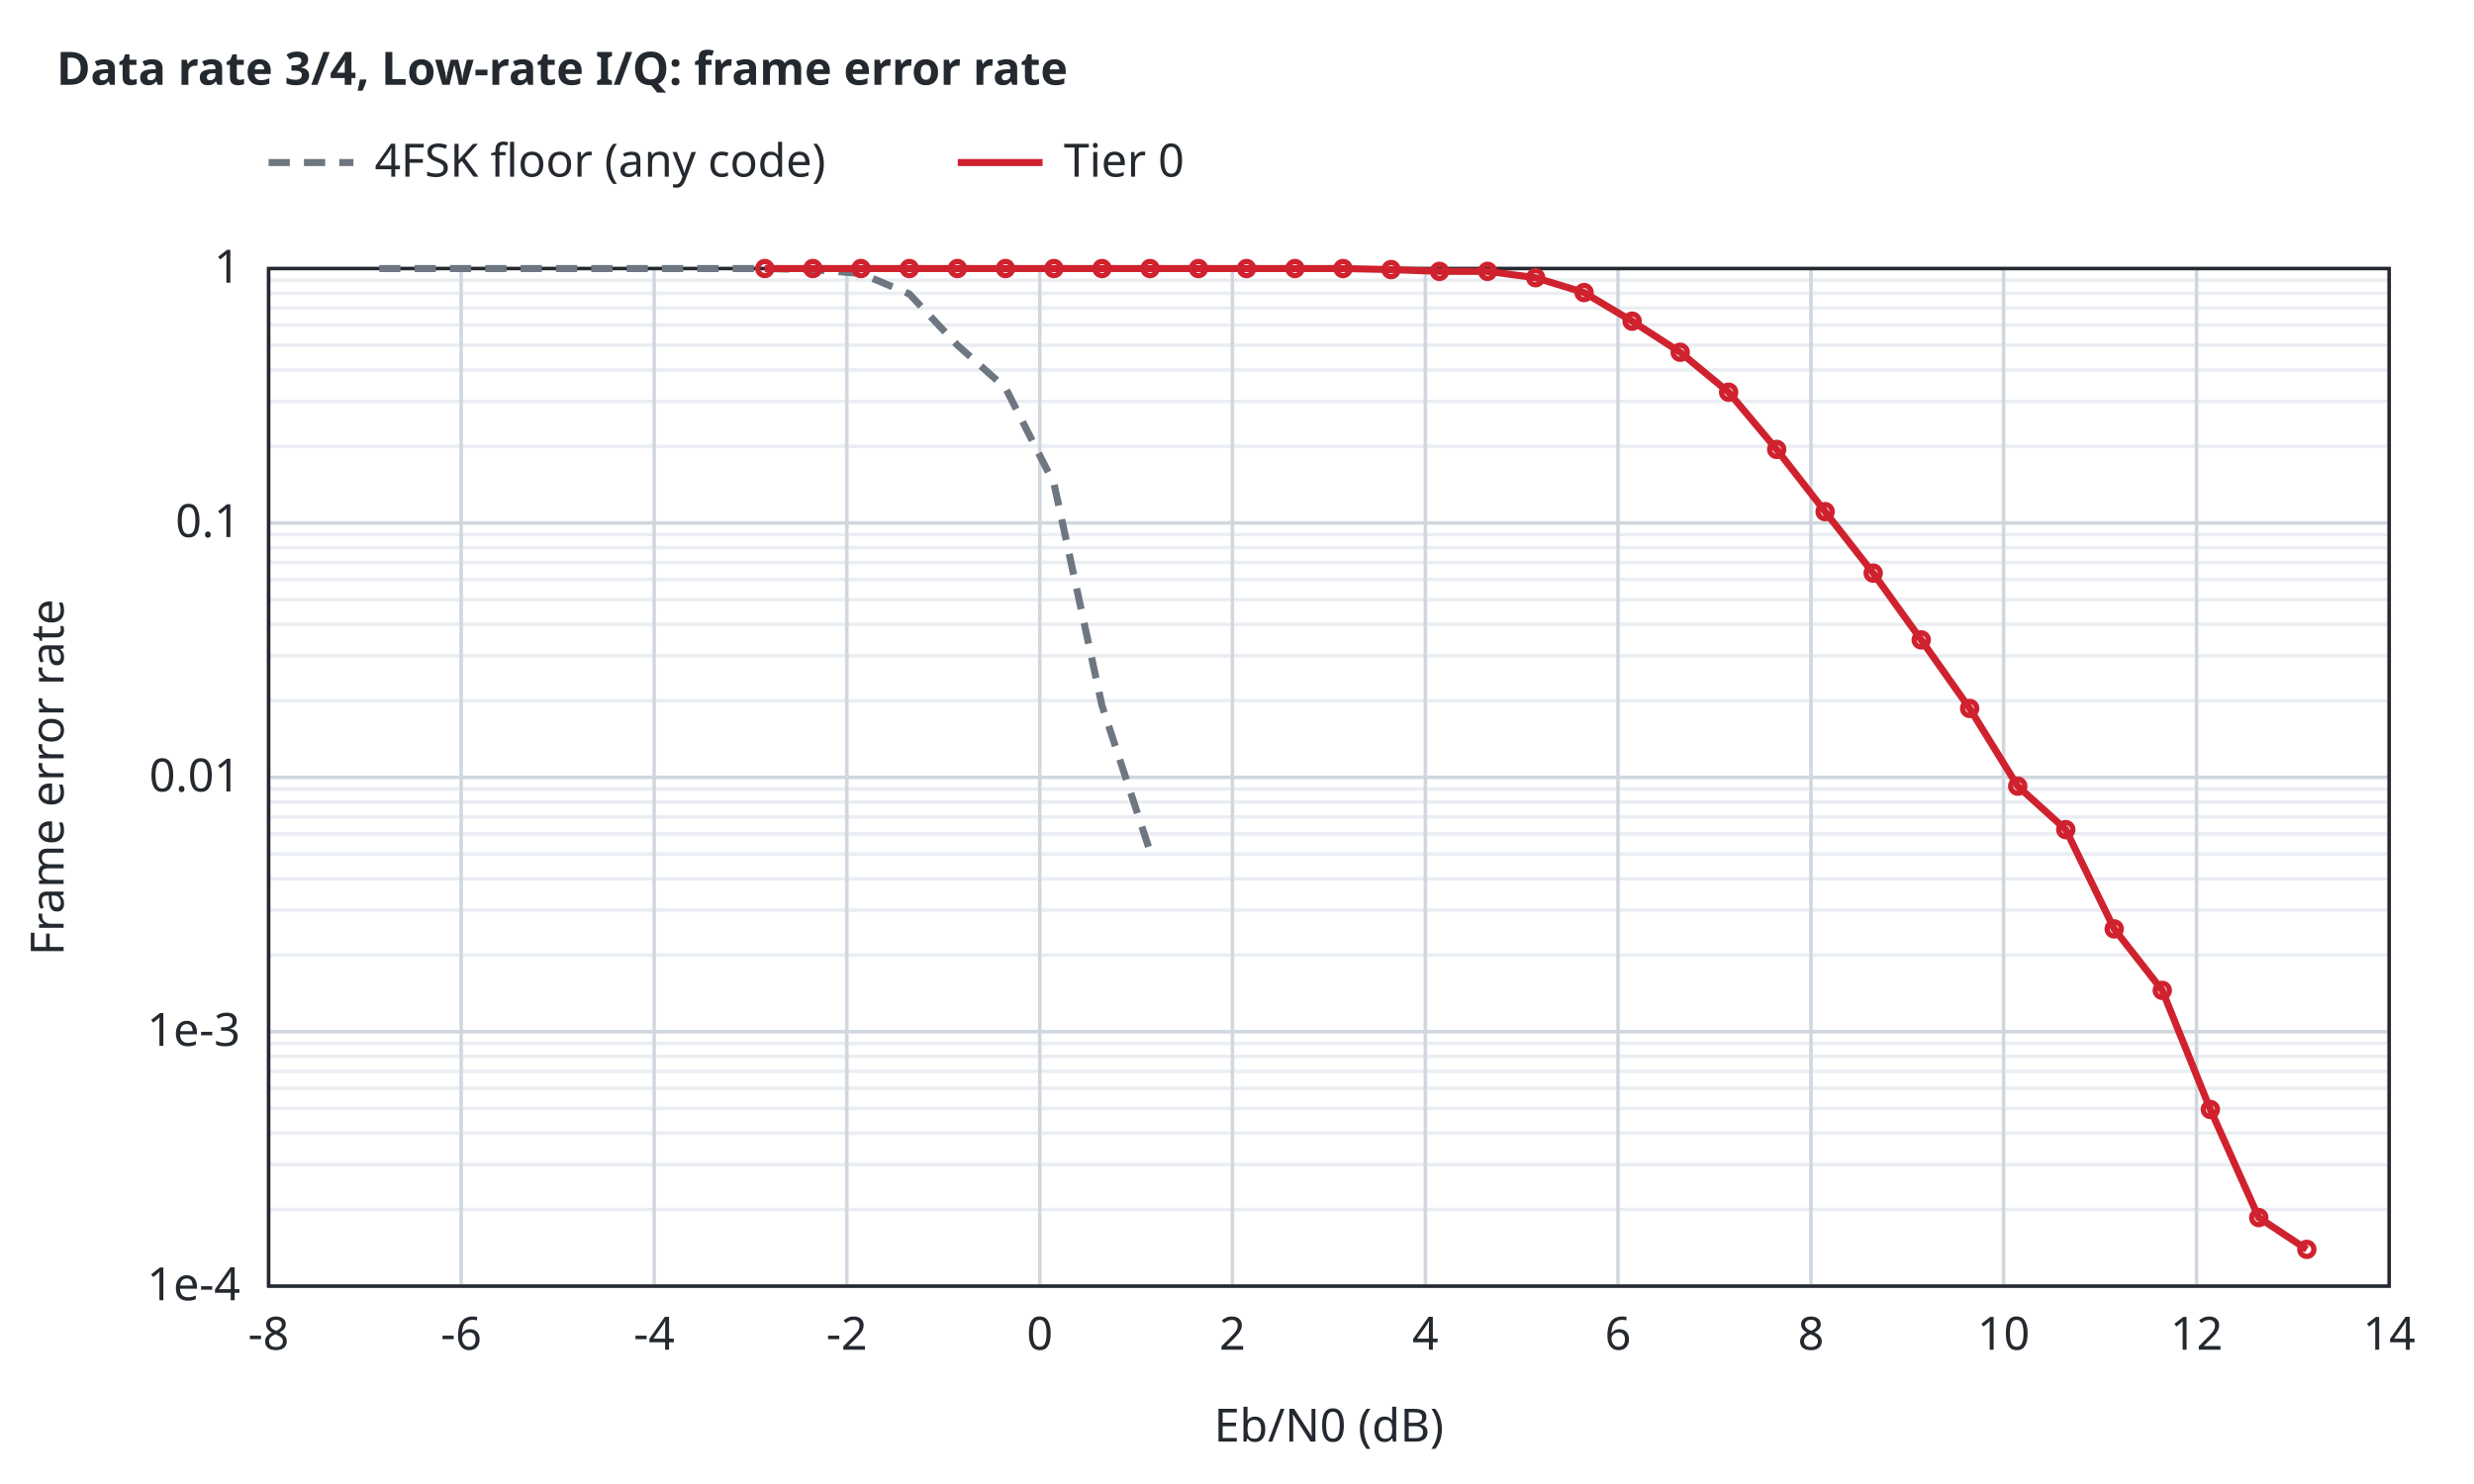
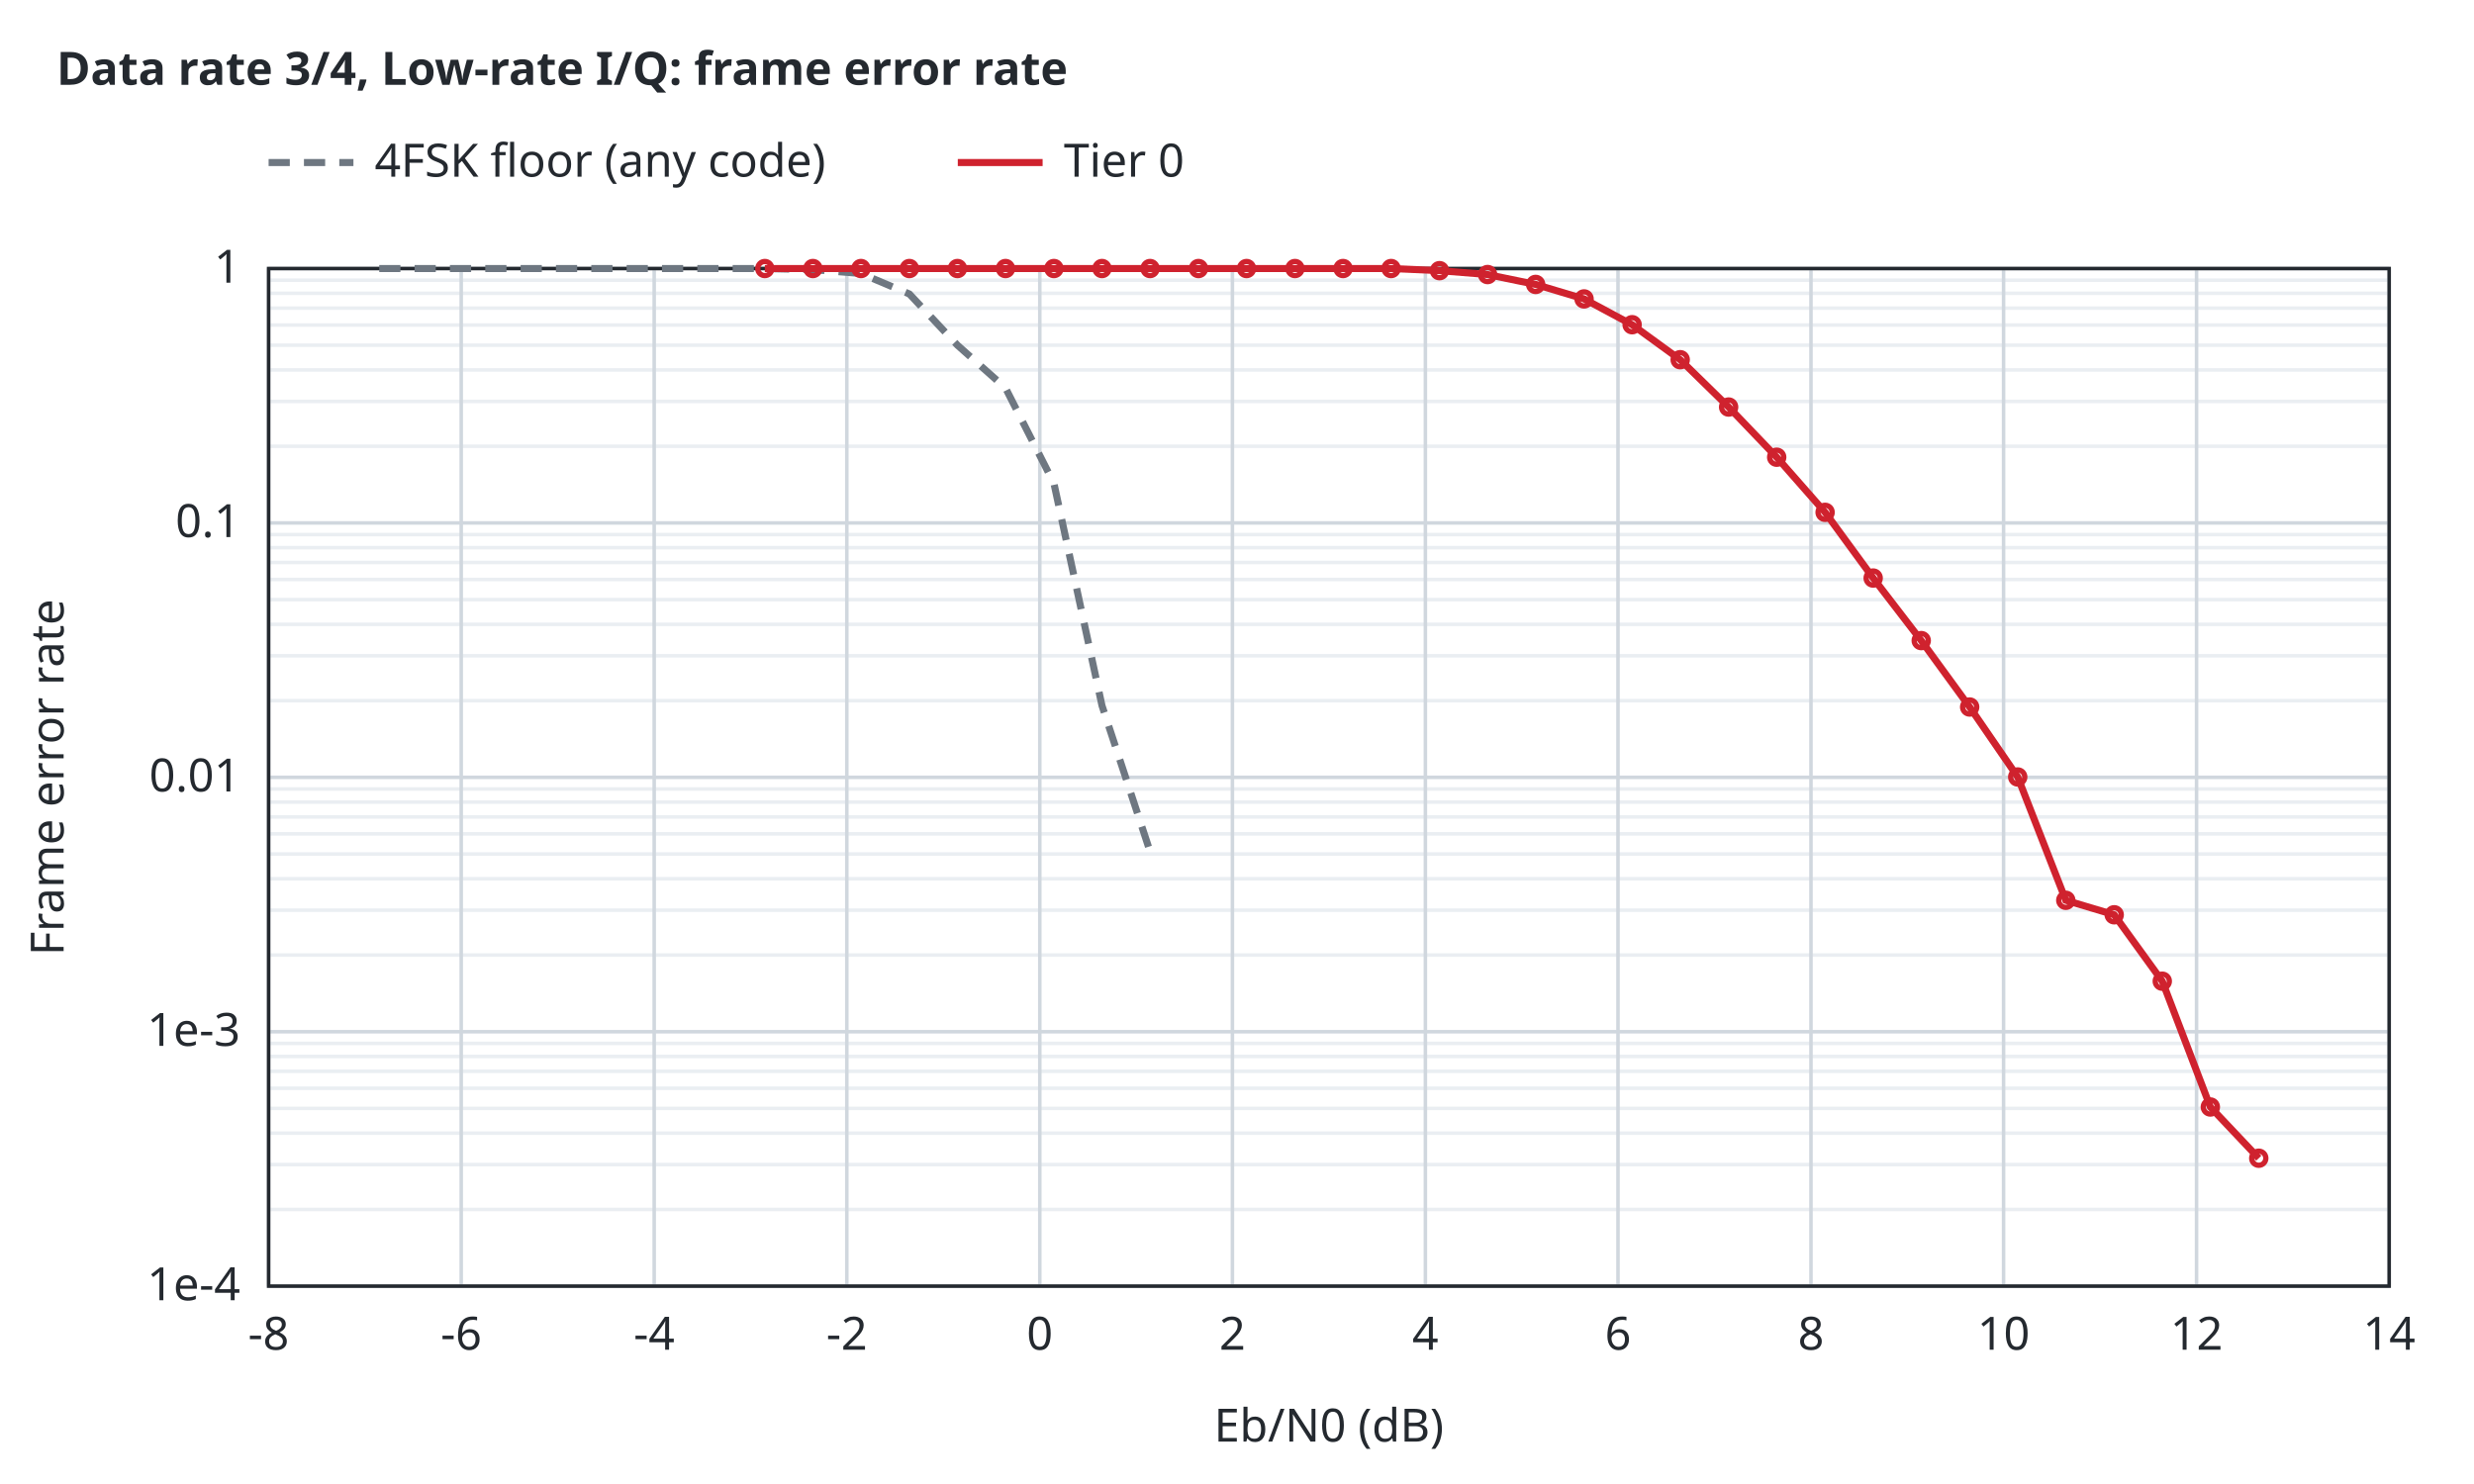
<svg xmlns="http://www.w3.org/2000/svg" width="700" height="420" viewBox="0 0 700 420">
  <style>text{font-family:sans-serif;font-size:13px;fill:#24292f}.t{font-weight:600}.bg{fill:#ffffff}.ax{stroke:#24292f;stroke-width:1;fill:none}.gr{stroke:#d0d7de;stroke-width:1}.mi{stroke:#eaeef2;stroke-width:1}.r0{stroke:#6e7781}.r1{stroke:#bc4c00}.r2{stroke:#8250df}.r3{stroke:#1b7c83}.r4{stroke:#9a6700}.s1{stroke:#cf222e}.s2{stroke:#0969da}.s3{stroke:#1a7f37}.s4{stroke:#9a6700}.q0{fill:#6e7781}.q1{fill:#bc4c00}.q2{fill:#8250df}.f1{fill:#cf222e}.f2{fill:#0969da}.f3{fill:#1a7f37}.f4{fill:#9a6700}.l{fill:none;stroke-width:2}.p{fill:none;stroke-width:1.5}.e{fill:none;stroke-width:1;stroke-opacity:.25}@media (prefers-color-scheme:dark){text{fill:#e6edf3}.bg{fill:#0d1117}.ax{stroke:#8b949e}.gr{stroke:#30363d}.mi{stroke:#21262d}.r0{stroke:#8b949e}.r1{stroke:#f0883e}.r2{stroke:#d2a8ff}.r3{stroke:#39c5cf}.r4{stroke:#d29922}.s1{stroke:#ff7b72}.s2{stroke:#58a6ff}.s3{stroke:#3fb950}.s4{stroke:#d29922}.q0{fill:#8b949e}.q1{fill:#f0883e}.q2{fill:#d2a8ff}.f1{fill:#ff7b72}.f2{fill:#58a6ff}.f3{fill:#3fb950}.f4{fill:#d29922}}</style>
  <rect class="bg" width="100%" height="100%" />
  <text class="t" x="16" y="24">Data rate 3/4, Low-rate I/Q: frame error rate</text>
  <line class="mi" x1="76.0" y1="342.3" x2="676.0" y2="342.3" />
  <line class="mi" x1="76.0" y1="329.6" x2="676.0" y2="329.6" />
  <line class="mi" x1="76.0" y1="320.7" x2="676.0" y2="320.7" />
  <line class="mi" x1="76.0" y1="313.7" x2="676.0" y2="313.7" />
  <line class="mi" x1="76.0" y1="308.0" x2="676.0" y2="308.0" />
  <line class="mi" x1="76.0" y1="303.2" x2="676.0" y2="303.2" />
  <line class="mi" x1="76.0" y1="299.0" x2="676.0" y2="299.0" />
  <line class="mi" x1="76.0" y1="295.3" x2="676.0" y2="295.3" />
  <line class="mi" x1="76.0" y1="270.3" x2="676.0" y2="270.3" />
  <line class="mi" x1="76.0" y1="257.6" x2="676.0" y2="257.6" />
  <line class="mi" x1="76.0" y1="248.7" x2="676.0" y2="248.7" />
  <line class="mi" x1="76.0" y1="241.7" x2="676.0" y2="241.7" />
  <line class="mi" x1="76.0" y1="236.0" x2="676.0" y2="236.0" />
  <line class="mi" x1="76.0" y1="231.2" x2="676.0" y2="231.2" />
  <line class="mi" x1="76.0" y1="227.0" x2="676.0" y2="227.0" />
  <line class="mi" x1="76.0" y1="223.3" x2="676.0" y2="223.3" />
  <line class="mi" x1="76.0" y1="198.3" x2="676.0" y2="198.3" />
  <line class="mi" x1="76.0" y1="185.6" x2="676.0" y2="185.6" />
  <line class="mi" x1="76.0" y1="176.7" x2="676.0" y2="176.7" />
  <line class="mi" x1="76.0" y1="169.7" x2="676.0" y2="169.7" />
  <line class="mi" x1="76.0" y1="164.0" x2="676.0" y2="164.0" />
  <line class="mi" x1="76.0" y1="159.2" x2="676.0" y2="159.2" />
  <line class="mi" x1="76.0" y1="155.0" x2="676.0" y2="155.0" />
  <line class="mi" x1="76.0" y1="151.3" x2="676.0" y2="151.3" />
  <line class="mi" x1="76.0" y1="126.3" x2="676.0" y2="126.3" />
  <line class="mi" x1="76.0" y1="113.6" x2="676.0" y2="113.6" />
  <line class="mi" x1="76.0" y1="104.7" x2="676.0" y2="104.7" />
  <line class="mi" x1="76.0" y1="97.7" x2="676.0" y2="97.7" />
  <line class="mi" x1="76.0" y1="92.0" x2="676.0" y2="92.0" />
  <line class="mi" x1="76.0" y1="87.2" x2="676.0" y2="87.2" />
  <line class="mi" x1="76.0" y1="83.0" x2="676.0" y2="83.0" />
  <line class="mi" x1="76.0" y1="79.3" x2="676.0" y2="79.3" />
  <line class="gr" x1="76.0" y1="364.0" x2="76.0" y2="76.0" />
  <text x="76.0" y="382.0" text-anchor="middle">-8</text>
  <line class="gr" x1="130.5" y1="364.0" x2="130.5" y2="76.0" />
  <text x="130.5" y="382.0" text-anchor="middle">-6</text>
  <line class="gr" x1="185.1" y1="364.0" x2="185.1" y2="76.0" />
  <text x="185.1" y="382.0" text-anchor="middle">-4</text>
  <line class="gr" x1="239.6" y1="364.0" x2="239.6" y2="76.0" />
  <text x="239.6" y="382.0" text-anchor="middle">-2</text>
  <line class="gr" x1="294.2" y1="364.0" x2="294.2" y2="76.0" />
  <text x="294.2" y="382.0" text-anchor="middle">0</text>
  <line class="gr" x1="348.7" y1="364.0" x2="348.7" y2="76.0" />
  <text x="348.7" y="382.0" text-anchor="middle">2</text>
  <line class="gr" x1="403.3" y1="364.0" x2="403.3" y2="76.0" />
  <text x="403.3" y="382.0" text-anchor="middle">4</text>
  <line class="gr" x1="457.8" y1="364.0" x2="457.8" y2="76.0" />
  <text x="457.8" y="382.0" text-anchor="middle">6</text>
  <line class="gr" x1="512.4" y1="364.0" x2="512.4" y2="76.0" />
  <text x="512.4" y="382.0" text-anchor="middle">8</text>
  <line class="gr" x1="566.9" y1="364.0" x2="566.9" y2="76.0" />
  <text x="566.9" y="382.0" text-anchor="middle">10</text>
  <line class="gr" x1="621.5" y1="364.0" x2="621.5" y2="76.0" />
  <text x="621.5" y="382.0" text-anchor="middle">12</text>
  <line class="gr" x1="676.0" y1="364.0" x2="676.0" y2="76.0" />
  <text x="676.0" y="382.0" text-anchor="middle">14</text>
  <line class="gr" x1="76.0" y1="364.0" x2="676.0" y2="364.0" />
  <text x="68.0" y="368.0" text-anchor="end">1e-4</text>
  <line class="gr" x1="76.0" y1="292.0" x2="676.0" y2="292.0" />
  <text x="68.0" y="296.0" text-anchor="end">1e-3</text>
  <line class="gr" x1="76.0" y1="220.0" x2="676.0" y2="220.0" />
  <text x="68.0" y="224.0" text-anchor="end">0.01</text>
  <line class="gr" x1="76.0" y1="148.0" x2="676.0" y2="148.0" />
  <text x="68.0" y="152.0" text-anchor="end">0.1</text>
  <line class="gr" x1="76.0" y1="76.0" x2="676.0" y2="76.0" />
  <text x="68.0" y="80.0" text-anchor="end">1</text>
  <rect class="ax" x="76.0" y="76.0" width="600.0" height="288.0" />
  <text x="376.0" y="408.0" text-anchor="middle">Eb/N0 (dB)</text>
  <text x="18" y="220.0" text-anchor="middle" transform="rotate(-90 18 220.0)">Frame error rate</text>
  <path class="l r0" stroke-dasharray="6 4" d="M107.3,76.0 L120.9,76.0 L134.5,76.0 L148.2,76.0 L161.8,76.0 L175.4,76.0 L189.1,76.0 L202.7,76.0 L216.3,76.0 L230.0,76.3 L243.6,77.4 L257.3,83.2 L270.9,97.7 L284.5,109.8 L298.2,136.8 L311.8,199.7 L325.4,241.0" />
-   <path class="l s1" d="M216.4,76.0 L230.0,76.0 L243.6,76.0 L257.3,76.0 L270.9,76.0 L284.5,76.0 L298.2,76.0 L311.8,76.0 L325.4,76.0 L339.1,76.0 L352.7,76.0 L366.4,76.0 L380.0,76.0 L393.6,76.3 L407.3,76.8 L420.9,76.8 L434.5,78.6 L448.2,82.8 L461.8,90.9 L475.4,99.7 L489.1,111.0 L502.7,127.2 L516.4,144.8 L530.0,162.2 L543.6,181.1 L557.3,200.5 L570.9,222.5 L584.5,234.8 L598.2,262.9 L611.8,280.3 L625.4,314.0 L639.1,344.6 L652.7,353.6" />
+   <path class="l s1" d="M216.4,76.0 L230.0,76.0 L243.6,76.0 L257.3,76.0 L270.9,76.0 L284.5,76.0 L298.2,76.0 L311.8,76.0 L325.4,76.0 L339.1,76.0 L352.7,76.0 L366.4,76.0 L380.0,76.0 L393.6,76.0 L407.3,76.6 L420.9,77.7 L434.5,80.5 L448.2,84.6 L461.8,91.9 L475.4,101.8 L489.1,115.2 L502.7,129.4 L516.4,145.0 L530.0,163.6 L543.6,181.3 L557.3,200.1 L570.9,219.9 L584.5,254.8 L598.2,258.9 L611.8,277.7 L625.4,313.3 L639.1,327.8" />
  <circle class="p s1" cx="216.4" cy="76.0" r="2" />
  <circle class="p s1" cx="230.0" cy="76.0" r="2" />
  <circle class="p s1" cx="243.6" cy="76.0" r="2" />
  <circle class="p s1" cx="257.3" cy="76.0" r="2" />
  <circle class="p s1" cx="270.9" cy="76.0" r="2" />
  <circle class="p s1" cx="284.5" cy="76.0" r="2" />
  <circle class="p s1" cx="298.2" cy="76.0" r="2" />
  <circle class="p s1" cx="311.8" cy="76.0" r="2" />
  <circle class="p s1" cx="325.4" cy="76.0" r="2" />
  <circle class="p s1" cx="339.1" cy="76.0" r="2" />
  <circle class="p s1" cx="352.7" cy="76.0" r="2" />
  <circle class="p s1" cx="366.4" cy="76.0" r="2" />
  <circle class="p s1" cx="380.0" cy="76.0" r="2" />
-   <circle class="p s1" cx="393.6" cy="76.3" r="2" />
-   <circle class="p s1" cx="407.3" cy="76.8" r="2" />
-   <circle class="p s1" cx="420.9" cy="76.8" r="2" />
-   <circle class="p s1" cx="434.5" cy="78.6" r="2" />
-   <circle class="p s1" cx="448.2" cy="82.8" r="2" />
-   <circle class="p s1" cx="461.8" cy="90.9" r="2" />
-   <circle class="p s1" cx="475.4" cy="99.7" r="2" />
-   <circle class="p s1" cx="489.1" cy="111.0" r="2" />
-   <circle class="p s1" cx="502.7" cy="127.2" r="2" />
-   <circle class="p s1" cx="516.4" cy="144.8" r="2" />
-   <circle class="p s1" cx="530.0" cy="162.2" r="2" />
-   <circle class="p s1" cx="543.6" cy="181.1" r="2" />
-   <circle class="p s1" cx="557.3" cy="200.5" r="2" />
-   <circle class="p s1" cx="570.9" cy="222.5" r="2" />
-   <circle class="p s1" cx="584.5" cy="234.8" r="2" />
-   <circle class="p s1" cx="598.2" cy="262.9" r="2" />
-   <circle class="p s1" cx="611.8" cy="280.3" r="2" />
-   <circle class="p s1" cx="625.4" cy="314.0" r="2" />
-   <circle class="p s1" cx="639.1" cy="344.6" r="2" />
-   <circle class="p s1" cx="652.7" cy="353.6" r="2" />
+   <circle class="p s1" cx="393.6" cy="76.0" r="2" />
+   <circle class="p s1" cx="407.3" cy="76.6" r="2" />
+   <circle class="p s1" cx="420.9" cy="77.7" r="2" />
+   <circle class="p s1" cx="434.5" cy="80.5" r="2" />
+   <circle class="p s1" cx="448.2" cy="84.6" r="2" />
+   <circle class="p s1" cx="461.8" cy="91.9" r="2" />
+   <circle class="p s1" cx="475.4" cy="101.8" r="2" />
+   <circle class="p s1" cx="489.1" cy="115.2" r="2" />
+   <circle class="p s1" cx="502.7" cy="129.4" r="2" />
+   <circle class="p s1" cx="516.4" cy="145.0" r="2" />
+   <circle class="p s1" cx="530.0" cy="163.6" r="2" />
+   <circle class="p s1" cx="543.6" cy="181.3" r="2" />
+   <circle class="p s1" cx="557.3" cy="200.1" r="2" />
+   <circle class="p s1" cx="570.9" cy="219.9" r="2" />
+   <circle class="p s1" cx="584.5" cy="254.8" r="2" />
+   <circle class="p s1" cx="598.2" cy="258.9" r="2" />
+   <circle class="p s1" cx="611.8" cy="277.7" r="2" />
+   <circle class="p s1" cx="625.4" cy="313.3" r="2" />
+   <circle class="p s1" cx="639.1" cy="327.8" r="2" />
  <line class="l r0" stroke-dasharray="6 4" x1="76.0" y1="46.0" x2="100.0" y2="46.0" />
  <text x="106.0" y="50.0">4FSK floor (any code)</text>
  <line class="l s1" x1="271.0" y1="46.0" x2="295.0" y2="46.0" />
  <text x="301.0" y="50.0">Tier 0</text>
</svg>
